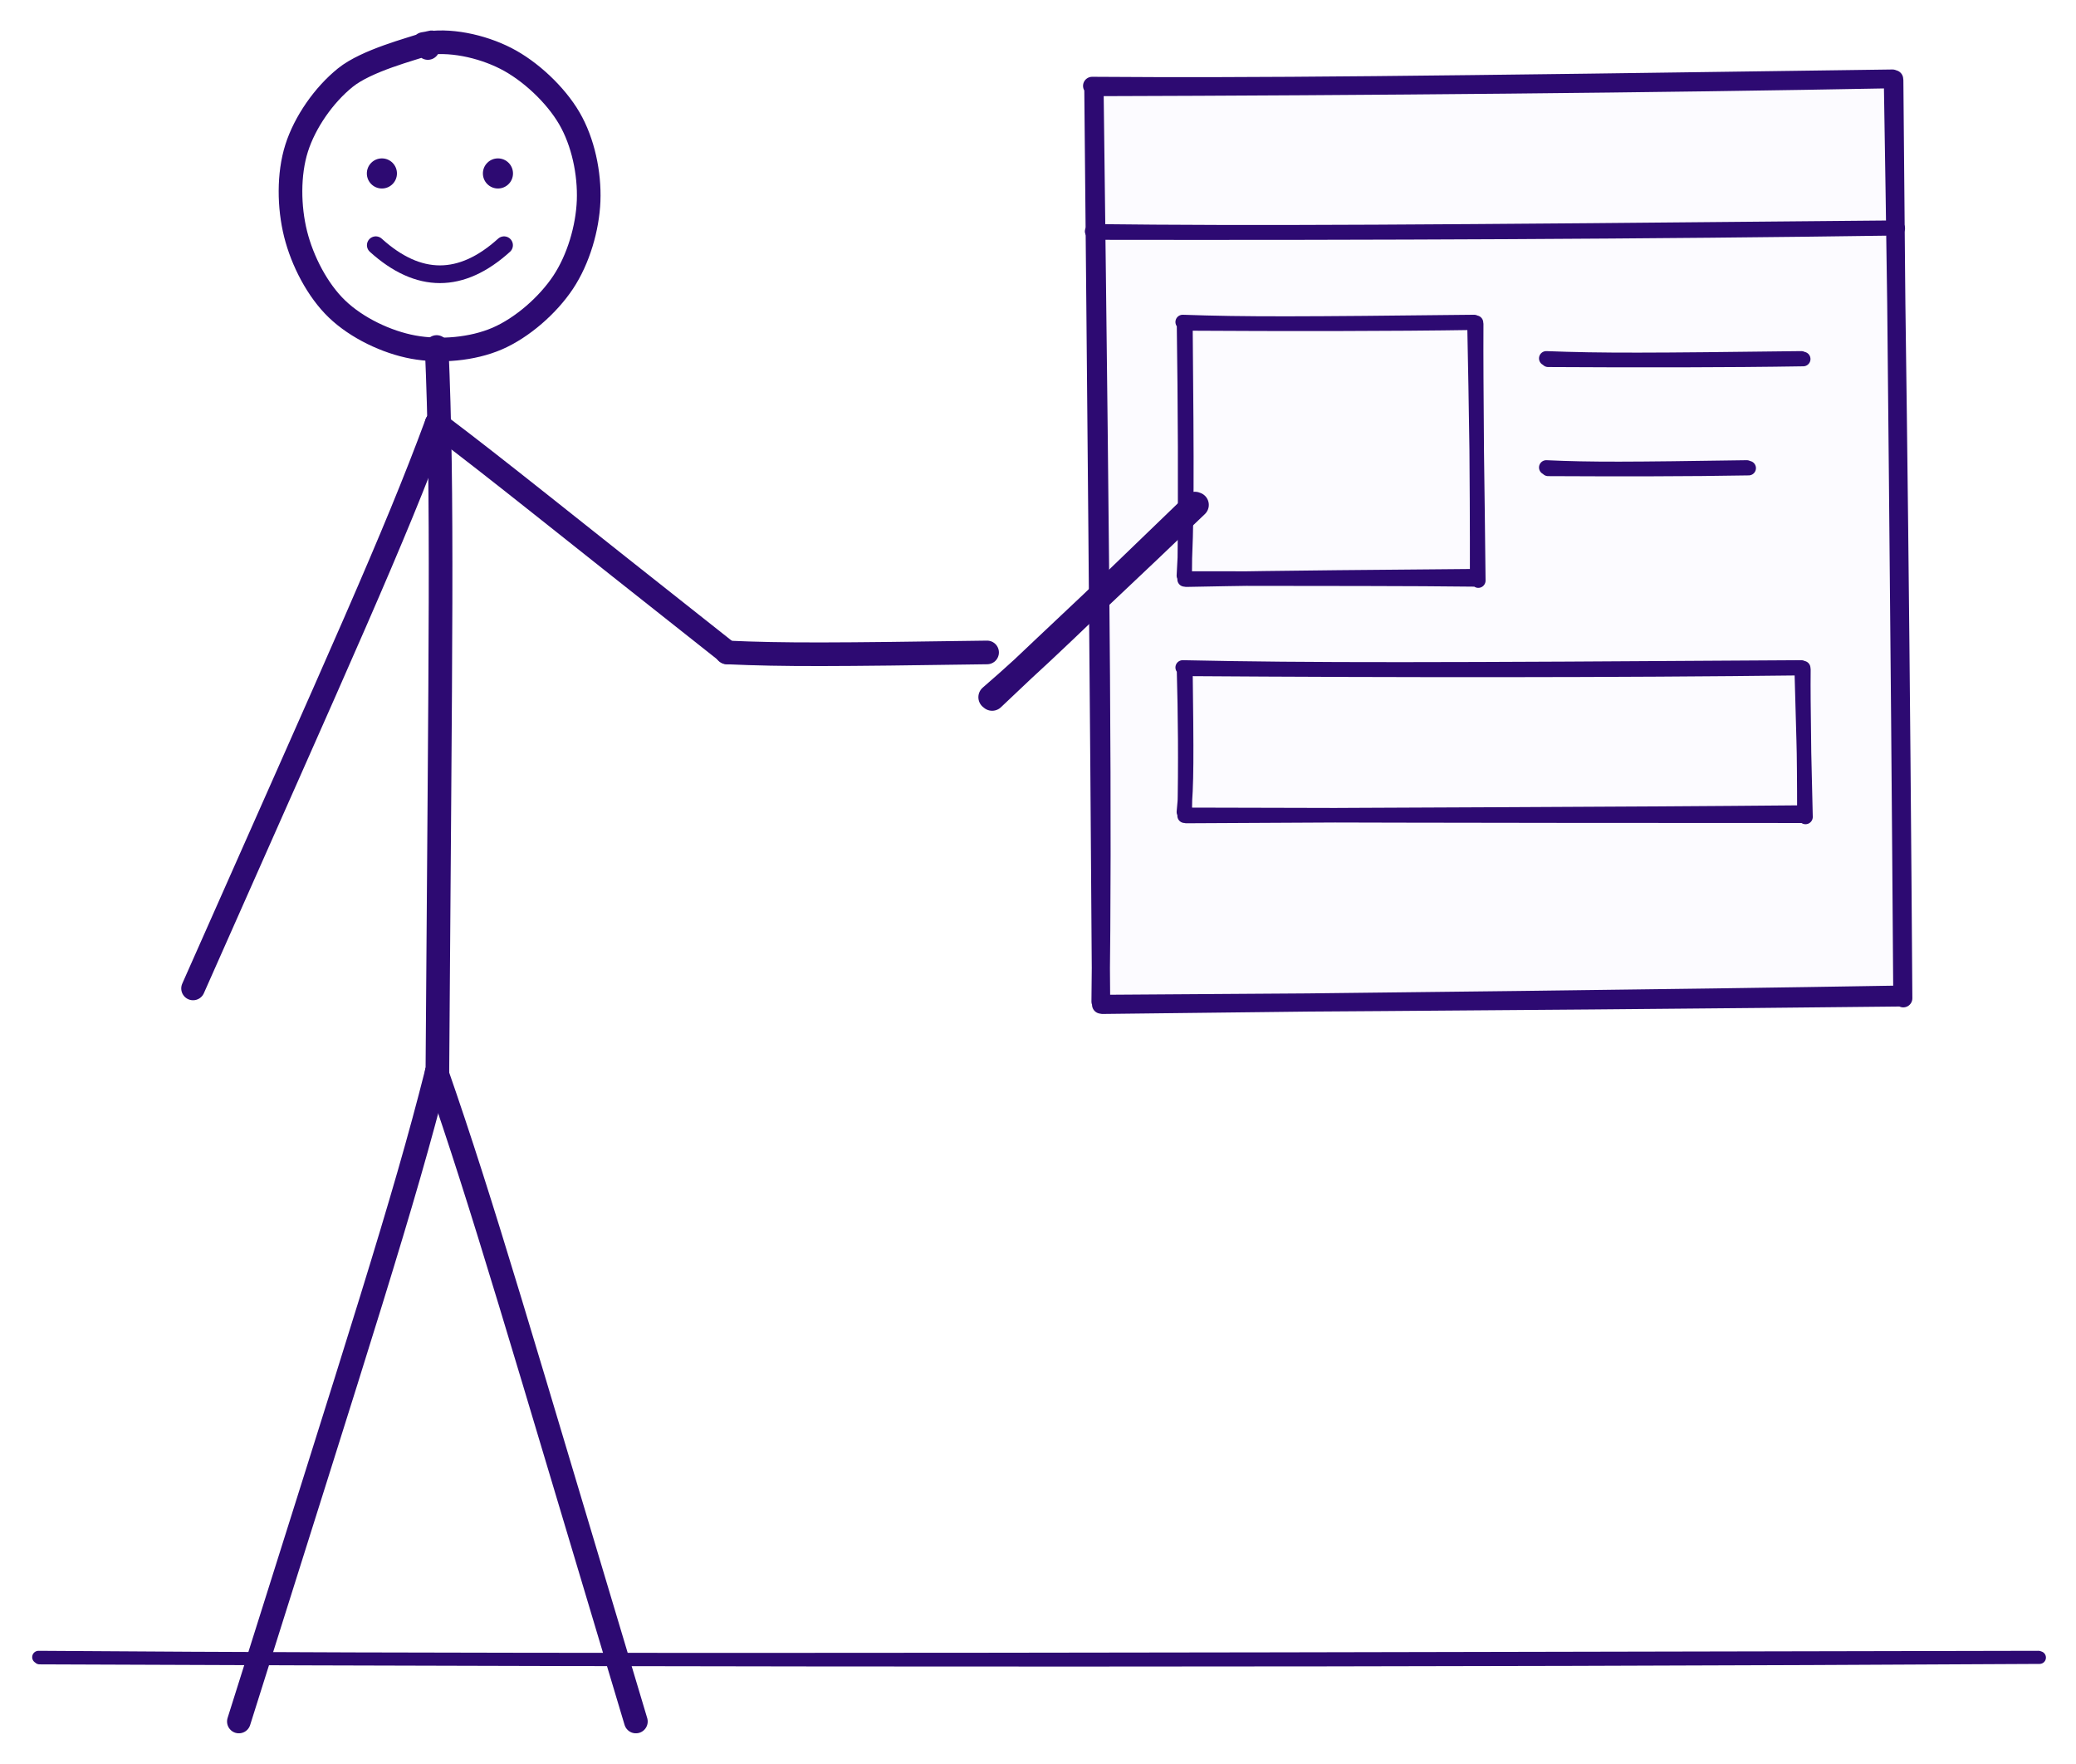
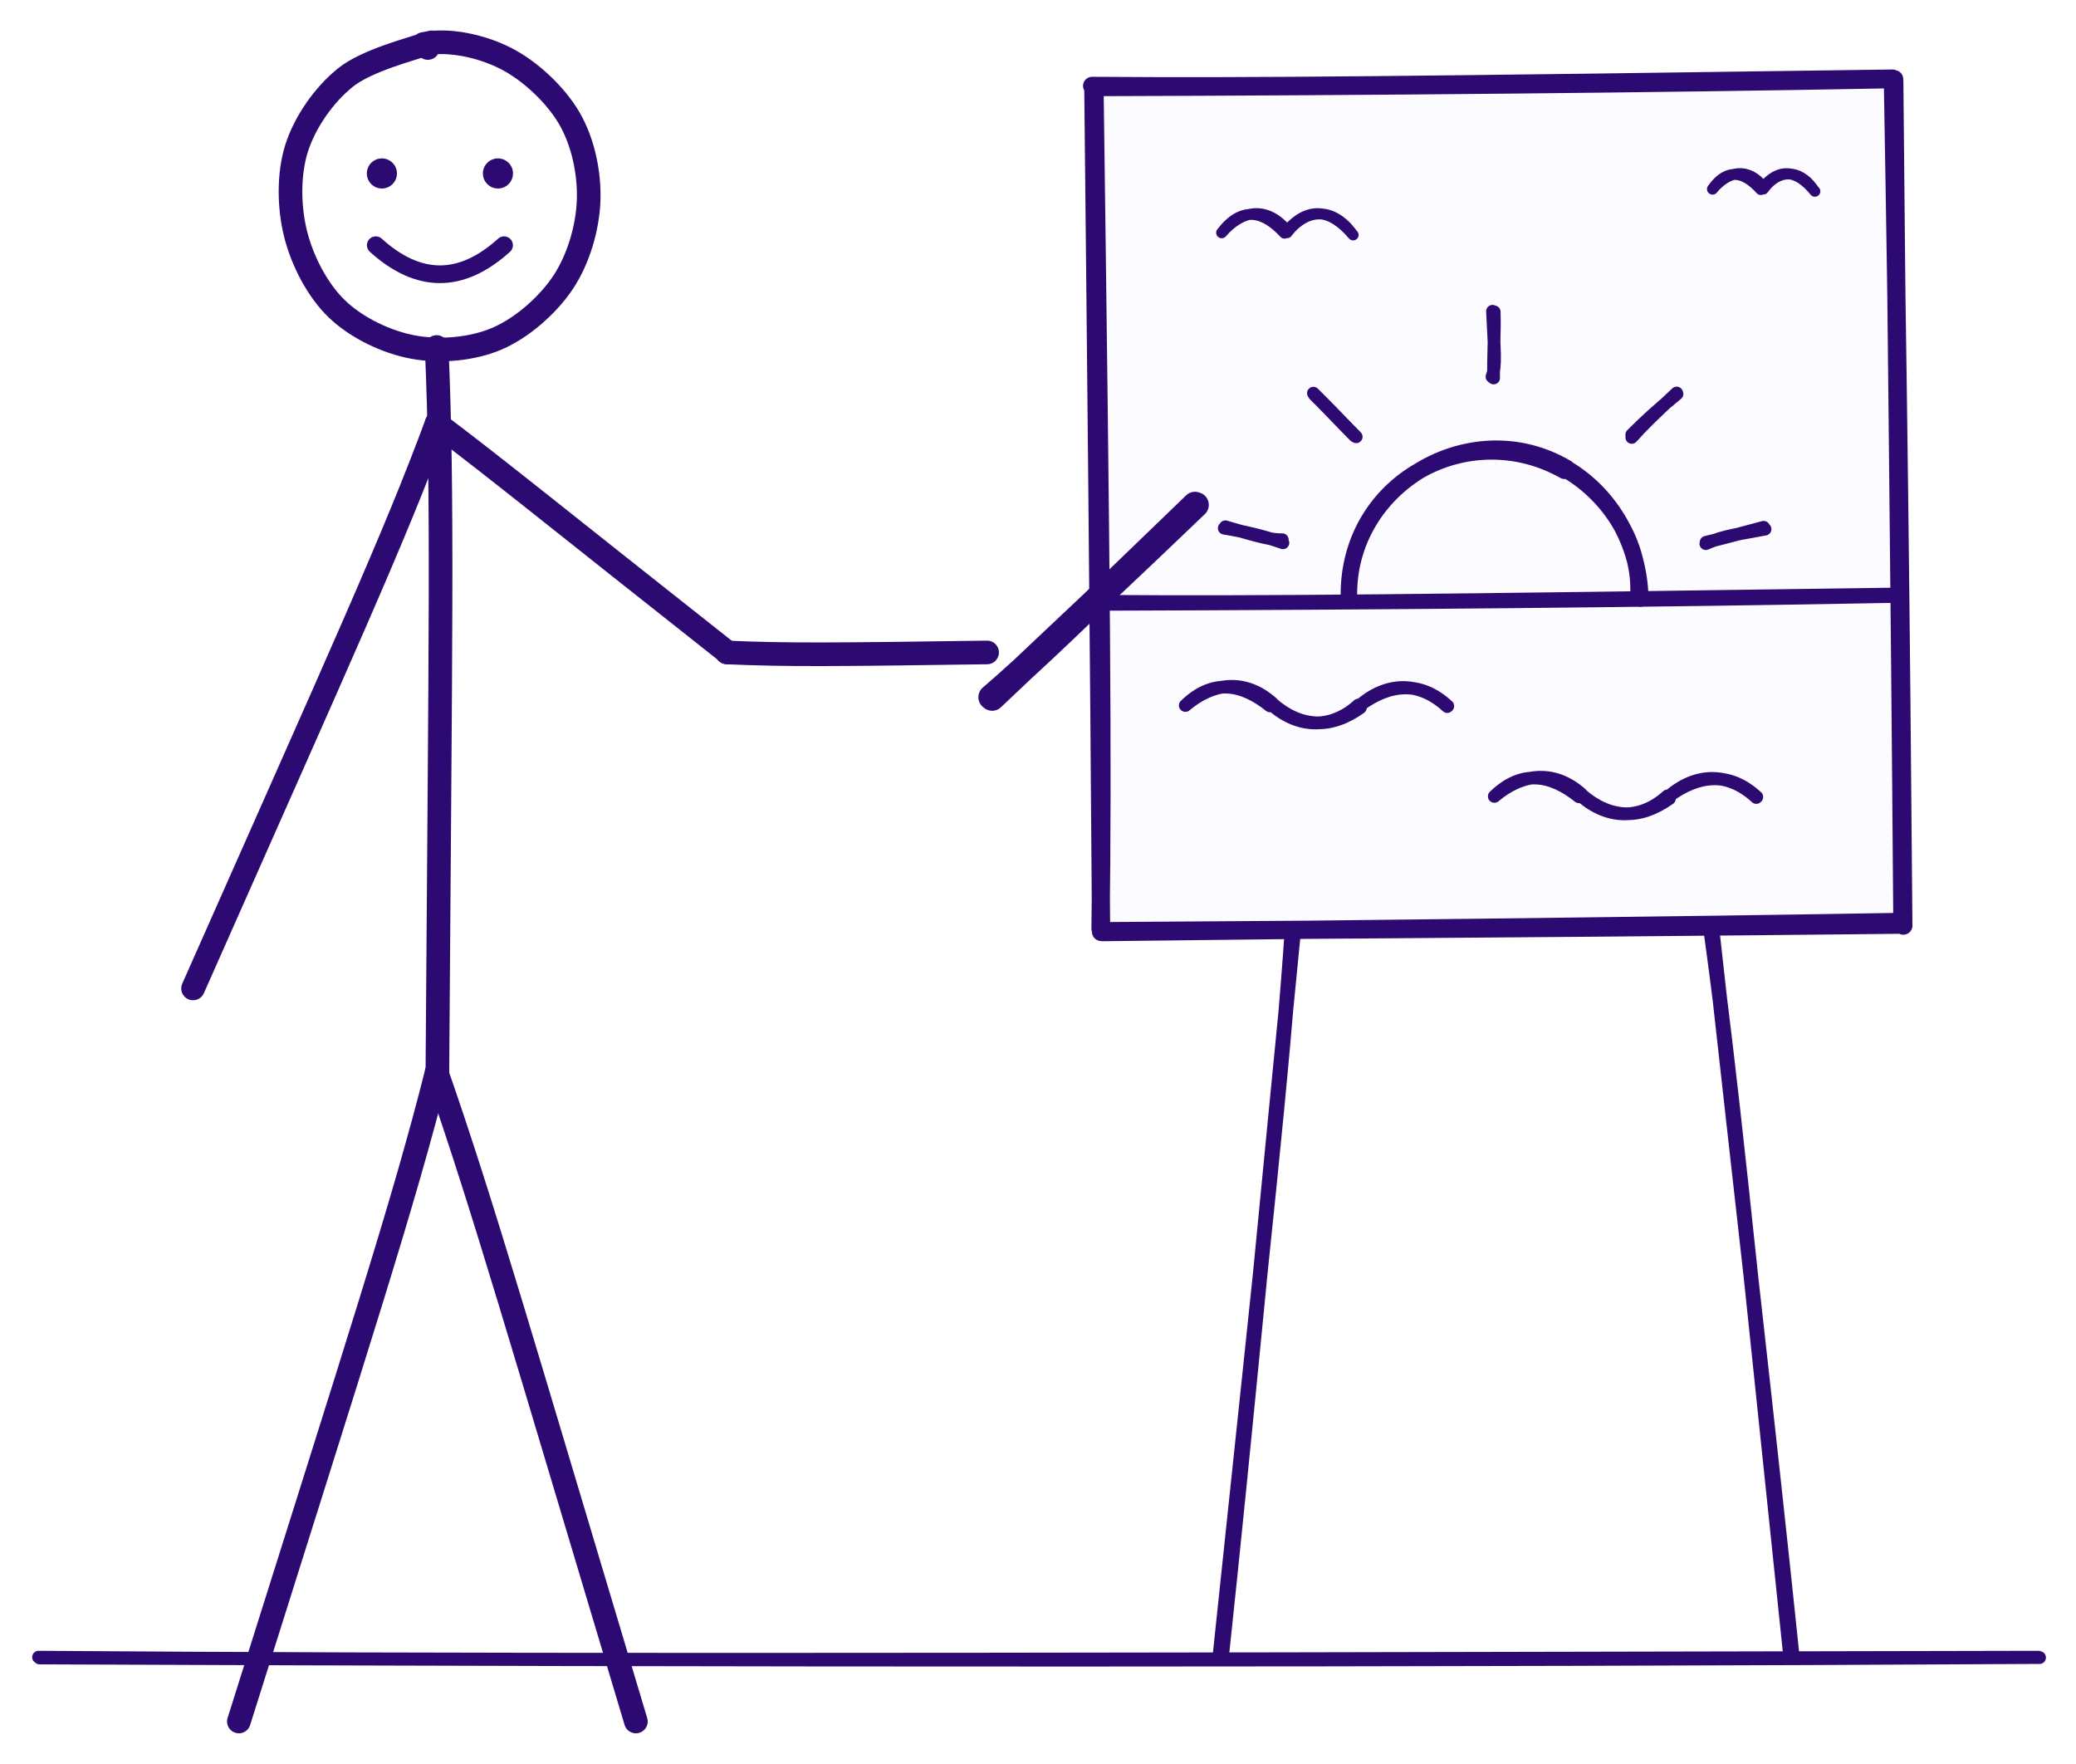
<svg xmlns="http://www.w3.org/2000/svg" viewBox="219 366 571 485" width="571" height="485">
-   <polygon points="520,390 740,388 742,640 522,642" fill="#fcfbff" />
-   <path d="M519.39 389.62 C564.54 389.95, 608.03 389.47, 739.52 387.61 M519.83 389.95 C596.59 389.73, 673.94 389.03, 739.98 387.77 M739.64 387.92 C740.99 469.45, 741.88 550.69, 742.49 640.54 M740.02 388.11 C740.58 458.24, 741.47 528.55, 742.24 640.13 M741.80 639.54 C673.62 640.70, 605.79 641.38, 522.25 642.35 M741.81 640.30 C690.90 640.84, 640.06 641.33, 522.17 642.08 M521.70 641.43 C522.34 590.03, 521.89 537.69, 520.04 389.87 M521.86 642.28 C521.29 554.54, 520.47 467.34, 519.73 390.26" stroke="#2d0a72" stroke-width="5" fill="none" stroke-linecap="round" stroke-linejoin="round" />
-   <path d="M519.39 429.62 C564.73 430.15, 608.43 429.87, 740.52 428.62 M519.83 429.95 C596.95 430.08, 674.64 429.73, 740.98 428.77" stroke="#2d0a72" stroke-width="4" fill="none" stroke-linecap="round" stroke-linejoin="round" />
-   <path d="M544.30 454.56 C561.61 455.18, 577.03 455.09, 624.45 454.56 M544.81 454.94 C572.63 455.11, 601.12 455.11, 624.97 454.74 M624.56 454.91 C625.04 477.79, 625.33 500.33, 625.60 525.67 M625.02 455.14 C624.93 474.50, 625.34 494.09, 625.29 525.16 M624.77 524.47 C599.94 524.73, 575.52 524.80, 545.29 525.41 M624.78 525.34 C606.27 525.12, 587.82 525.16, 545.20 525.10 M544.63 524.31 C545.46 510.91, 545.42 496.36, 545.04 454.84 M544.83 525.34 C545.13 500.55, 544.97 476.40, 544.67 455.32" stroke="#2d0a72" stroke-width="4" fill="none" stroke-linecap="round" stroke-linejoin="round" />
-   <path d="M644.30 464.56 C659.61 465.16, 673.03 465.07, 714.45 464.56 M644.81 464.94 C669.13 465.08, 694.13 465.08, 714.97 464.74" stroke="#2d0a72" stroke-width="4" fill="none" stroke-linecap="round" stroke-linejoin="round" />
-   <path d="M644.30 494.56 C656.61 495.13, 667.03 495.05, 699.45 494.56 M644.81 494.94 C663.89 495.04, 683.65 495.04, 699.97 494.74" stroke="#2d0a72" stroke-width="4" fill="none" stroke-linecap="round" stroke-linejoin="round" />
-   <path d="M544.30 549.56 C579.62 550.32, 613.03 550.23, 714.45 549.56 M544.81 549.94 C604.08 550.35, 664.02 550.36, 714.97 549.74 M714.56 549.91 C714.97 563.11, 715.27 575.98, 715.60 590.67 M715.02 550.14 C714.91 561.14, 715.32 572.36, 715.29 590.16 M714.77 589.47 C662.07 589.96, 609.77 590.03, 545.29 590.41 M714.78 590.34 C675.44 590.32, 636.17 590.36, 545.20 590.10 M544.63 589.31 C545.39 582.14, 545.34 573.82, 545.04 549.84 M544.83 590.34 C545.16 575.94, 545.00 562.18, 544.67 550.32" stroke="#2d0a72" stroke-width="4" fill="none" stroke-linecap="round" stroke-linejoin="round" />
+   <polygon points="520,390 740,388 742,620 522,622" fill="#fcfbff" />
+   <path d="M519.39 389.62 C564.54 389.95, 608.03 389.47, 739.52 387.61 M519.83 389.95 C596.59 389.73, 673.94 389.03, 739.98 387.77 M739.63 387.92 C740.97 463.00, 741.87 537.80, 742.51 620.56 M740.02 388.12 C740.57 452.66, 741.48 517.40, 742.25 620.13 M741.80 619.54 C673.62 620.70, 605.79 621.38, 522.25 622.35 M741.81 620.30 C690.90 620.84, 640.06 621.33, 522.17 622.08 M521.69 621.41 C522.33 574.20, 521.88 526.01, 520.04 389.86 M521.85 622.29 C521.30 541.46, 520.47 461.19, 519.72 390.27" stroke="#2d0a72" stroke-width="5" fill="none" stroke-linecap="round" stroke-linejoin="round" />
+   <path d="M590 530 C589.59 498.50, 622.89 480.57, 649.30 495.49 M590.04 530.02 C589.49 499.60, 623.65 479.17, 649.95 494.73 M650 495.35 C661.72 502.29, 670.42 515.50, 669.62 529.89 M649.95 494.84 C662.05 502.00, 669.90 515.58, 670.18 530.61" stroke="#2d0a72" stroke-width="4.5" fill="none" stroke-linecap="round" stroke-linejoin="round" />
+   <path d="M629.37 469.60 C630.54 466.44, 630.01 462.76, 629.51 451.60 M629.82 469.95 C629.68 463.61, 630.17 457.32, 629.98 451.76 M591.63 485.92 C588.01 482.29, 584.39 478.39, 580.51 474.56 M592.02 486.12 C588.55 482.64, 585.55 479.36, 580.25 474.13 M667.81 485.55 C671.48 481.85, 675.50 478.19, 680.25 474.34 M667.82 486.29 C670.58 483.15, 673.41 480.40, 680.17 474.08 M571.69 514.43 C568.92 514.52, 565.56 513.68, 556.04 510.87 M571.86 515.28 C566.61 513.41, 560.94 512.10, 555.73 511.26 M688.19 515.51 C693.33 513.21, 698.50 512.71, 704.47 511.52 M688.26 515.13 C692.48 514.16, 696.75 512.94, 704.09 511.01" stroke="#2d0a72" stroke-width="3.5" fill="none" stroke-linecap="round" stroke-linejoin="round" />
+   <path d="M521.39 531.61 C566.34 531.95, 609.63 531.47, 740.52 529.61 M521.83 531.95 C598.24 531.72, 675.24 531.03, 740.98 529.77" stroke="#2d0a72" stroke-width="4" fill="none" stroke-linecap="round" stroke-linejoin="round" />
+   <path d="M545 560 C552.59 552.63, 560.56 553.94, 568.30 560.13 M545.04 560.02 C552.49 553.73, 561.32 552.54, 568.95 559.37 M569 560 C576.35 566.45, 585.42 566.46, 592.62 559.89 M568.95 559.48 C576.67 566.16, 584.90 566.54, 593.18 560.61 M593 560 C601.18 553.94, 609.67 553.18, 617.21 560.18 M593.14 559.90 C600.75 553.31, 609.69 553.48, 617.06 560.32" stroke="#2d0a72" stroke-width="3.5" fill="none" stroke-linecap="round" stroke-linejoin="round" />
+   <path d="M630 585 C637.59 577.63, 645.56 578.94, 653.30 585.13 M630.04 585.02 C637.49 578.73, 646.32 577.54, 653.95 584.37 M654 585 C661.35 591.45, 670.42 591.46, 677.62 584.89 M653.95 584.48 C661.67 591.16, 669.90 591.54, 678.18 585.61 M678 585 C686.18 578.94, 694.67 578.18, 702.21 585.18 M678.14 584.90 C685.75 578.31, 694.69 578.48, 702.06 585.32" stroke="#2d0a72" stroke-width="3.5" fill="none" stroke-linecap="round" stroke-linejoin="round" />
+   <path d="M555 430 C560.59 422.63, 566.56 423.94, 572.30 430.13 M555.04 430.02 C560.49 423.73, 567.32 422.54, 572.95 429.37 M573 430 C578.35 423.12, 585.42 423.12, 590.62 429.89 M572.95 429.48 C578.67 422.83, 584.90 423.20, 591.18 430.61" stroke="#2d0a72" stroke-width="3" fill="none" stroke-linecap="round" stroke-linejoin="round" />
+   <path d="M690 418 C694.25 411.96, 698.89 413.28, 703.30 418.13 M690.04 418.02 C694.16 413.06, 699.65 411.87, 703.95 417.37 M704 418 C708.01 412.45, 713.75 412.46, 717.62 417.89 M703.95 417.48 C708.34 412.16, 713.23 412.54, 718.18 418.61" stroke="#2d0a72" stroke-width="3" fill="none" stroke-linecap="round" stroke-linejoin="round" />
+   <path d="M574.37 621.60 C571.64 662.02, 567.11 701.94, 554.51 821.60 M574.83 621.95 C567.92 691.74, 561.41 761.64, 554.98 821.77" stroke="#2d0a72" stroke-width="4" fill="none" stroke-linecap="round" stroke-linejoin="round" />
+   <path d="M689.37 620.60 C695.04 661.28, 698.92 701.40, 711.51 821.60 M689.83 620.95 C697.60 691.20, 705.76 761.44, 711.98 821.77" stroke="#2d0a72" stroke-width="4" fill="none" stroke-linecap="round" stroke-linejoin="round" />
  <path d="M491.60 557.74 C503.53 547.47, 514.40 536.82, 547.68 504.74 M491.89 557.97 C511.35 539.50, 531.22 520.98, 547.98 504.85" stroke="#2d0a72" stroke-width="7" fill="none" stroke-linecap="round" stroke-linejoin="round" />
  <path d="M229.60 821.74 C340.36 822.54, 450.05 822.48, 779.68 821.74 M229.89 821.97 C422.02 822.79, 614.53 822.80, 779.98 821.85" stroke="#2d0a72" stroke-width="3.5" fill="none" stroke-linecap="round" stroke-linejoin="round" />
  <path d="M335.49 378.09 C342.36 376.67, 351.42 378.64, 358.10 382.05 C364.79 385.45, 371.80 392.02, 375.60 398.54 C379.40 405.07, 381.18 413.69, 380.90 421.20 C380.61 428.72, 378.09 437.30, 373.90 443.62 C369.71 449.93, 362.65 456.12, 355.78 459.10 C348.90 462.07, 340.02 462.81, 332.67 461.46 C325.32 460.11, 317.09 456.17, 311.70 450.99 C306.30 445.81, 302.16 437.75, 300.31 430.38 C298.46 423.00, 298.31 413.92, 300.59 406.74 C302.87 399.57, 308.07 392.12, 313.97 387.36 C319.87 382.59, 332.20 379.51, 335.98 378.15 C339.77 376.79, 336.64 378.50, 336.68 379.20" stroke="#2d0a72" stroke-width="6.5" fill="none" stroke-linecap="round" stroke-linejoin="round" />
  <path d="M339.10 461.43 C340.87 501.97, 340.12 541.76, 339.30 660.93" stroke="#2d0a72" stroke-width="6.5" fill="none" stroke-linecap="round" stroke-linejoin="round" />
  <path d="M339.10 482.43 C327.41 514.06, 313.21 545.03, 272.10 637.83" stroke="#2d0a72" stroke-width="6.5" fill="none" stroke-linecap="round" stroke-linejoin="round" />
  <path d="M339.10 482.43 C356.78 495.77, 371.98 508.25, 419.10 545.43" stroke="#2d0a72" stroke-width="6.5" fill="none" stroke-linecap="round" stroke-linejoin="round" />
  <path d="M418.90 545.43 C434.87 546.15, 448.40 546.04, 490.50 545.43" stroke="#2d0a72" stroke-width="6.5" fill="none" stroke-linecap="round" stroke-linejoin="round" />
  <path d="M339.10 660.93 C329.94 697.19, 318.26 732.78, 284.70 839.43" stroke="#2d0a72" stroke-width="6.5" fill="none" stroke-linecap="round" stroke-linejoin="round" />
  <path d="M339.10 660.93 C351.79 697.34, 361.95 732.93, 393.90 839.43" stroke="#2d0a72" stroke-width="6.5" fill="none" stroke-linecap="round" stroke-linejoin="round" />
  <circle cx="324.04" cy="413.7" r="4.14" fill="#2d0a72" />
  <circle cx="355.96" cy="413.7" r="4.14" fill="#2d0a72" />
  <path d="M322.36,433.44 Q340,449.4 357.64,433.44" stroke="#2d0a72" stroke-width="4.87" fill="none" stroke-linecap="round" stroke-linejoin="round" />
</svg>
